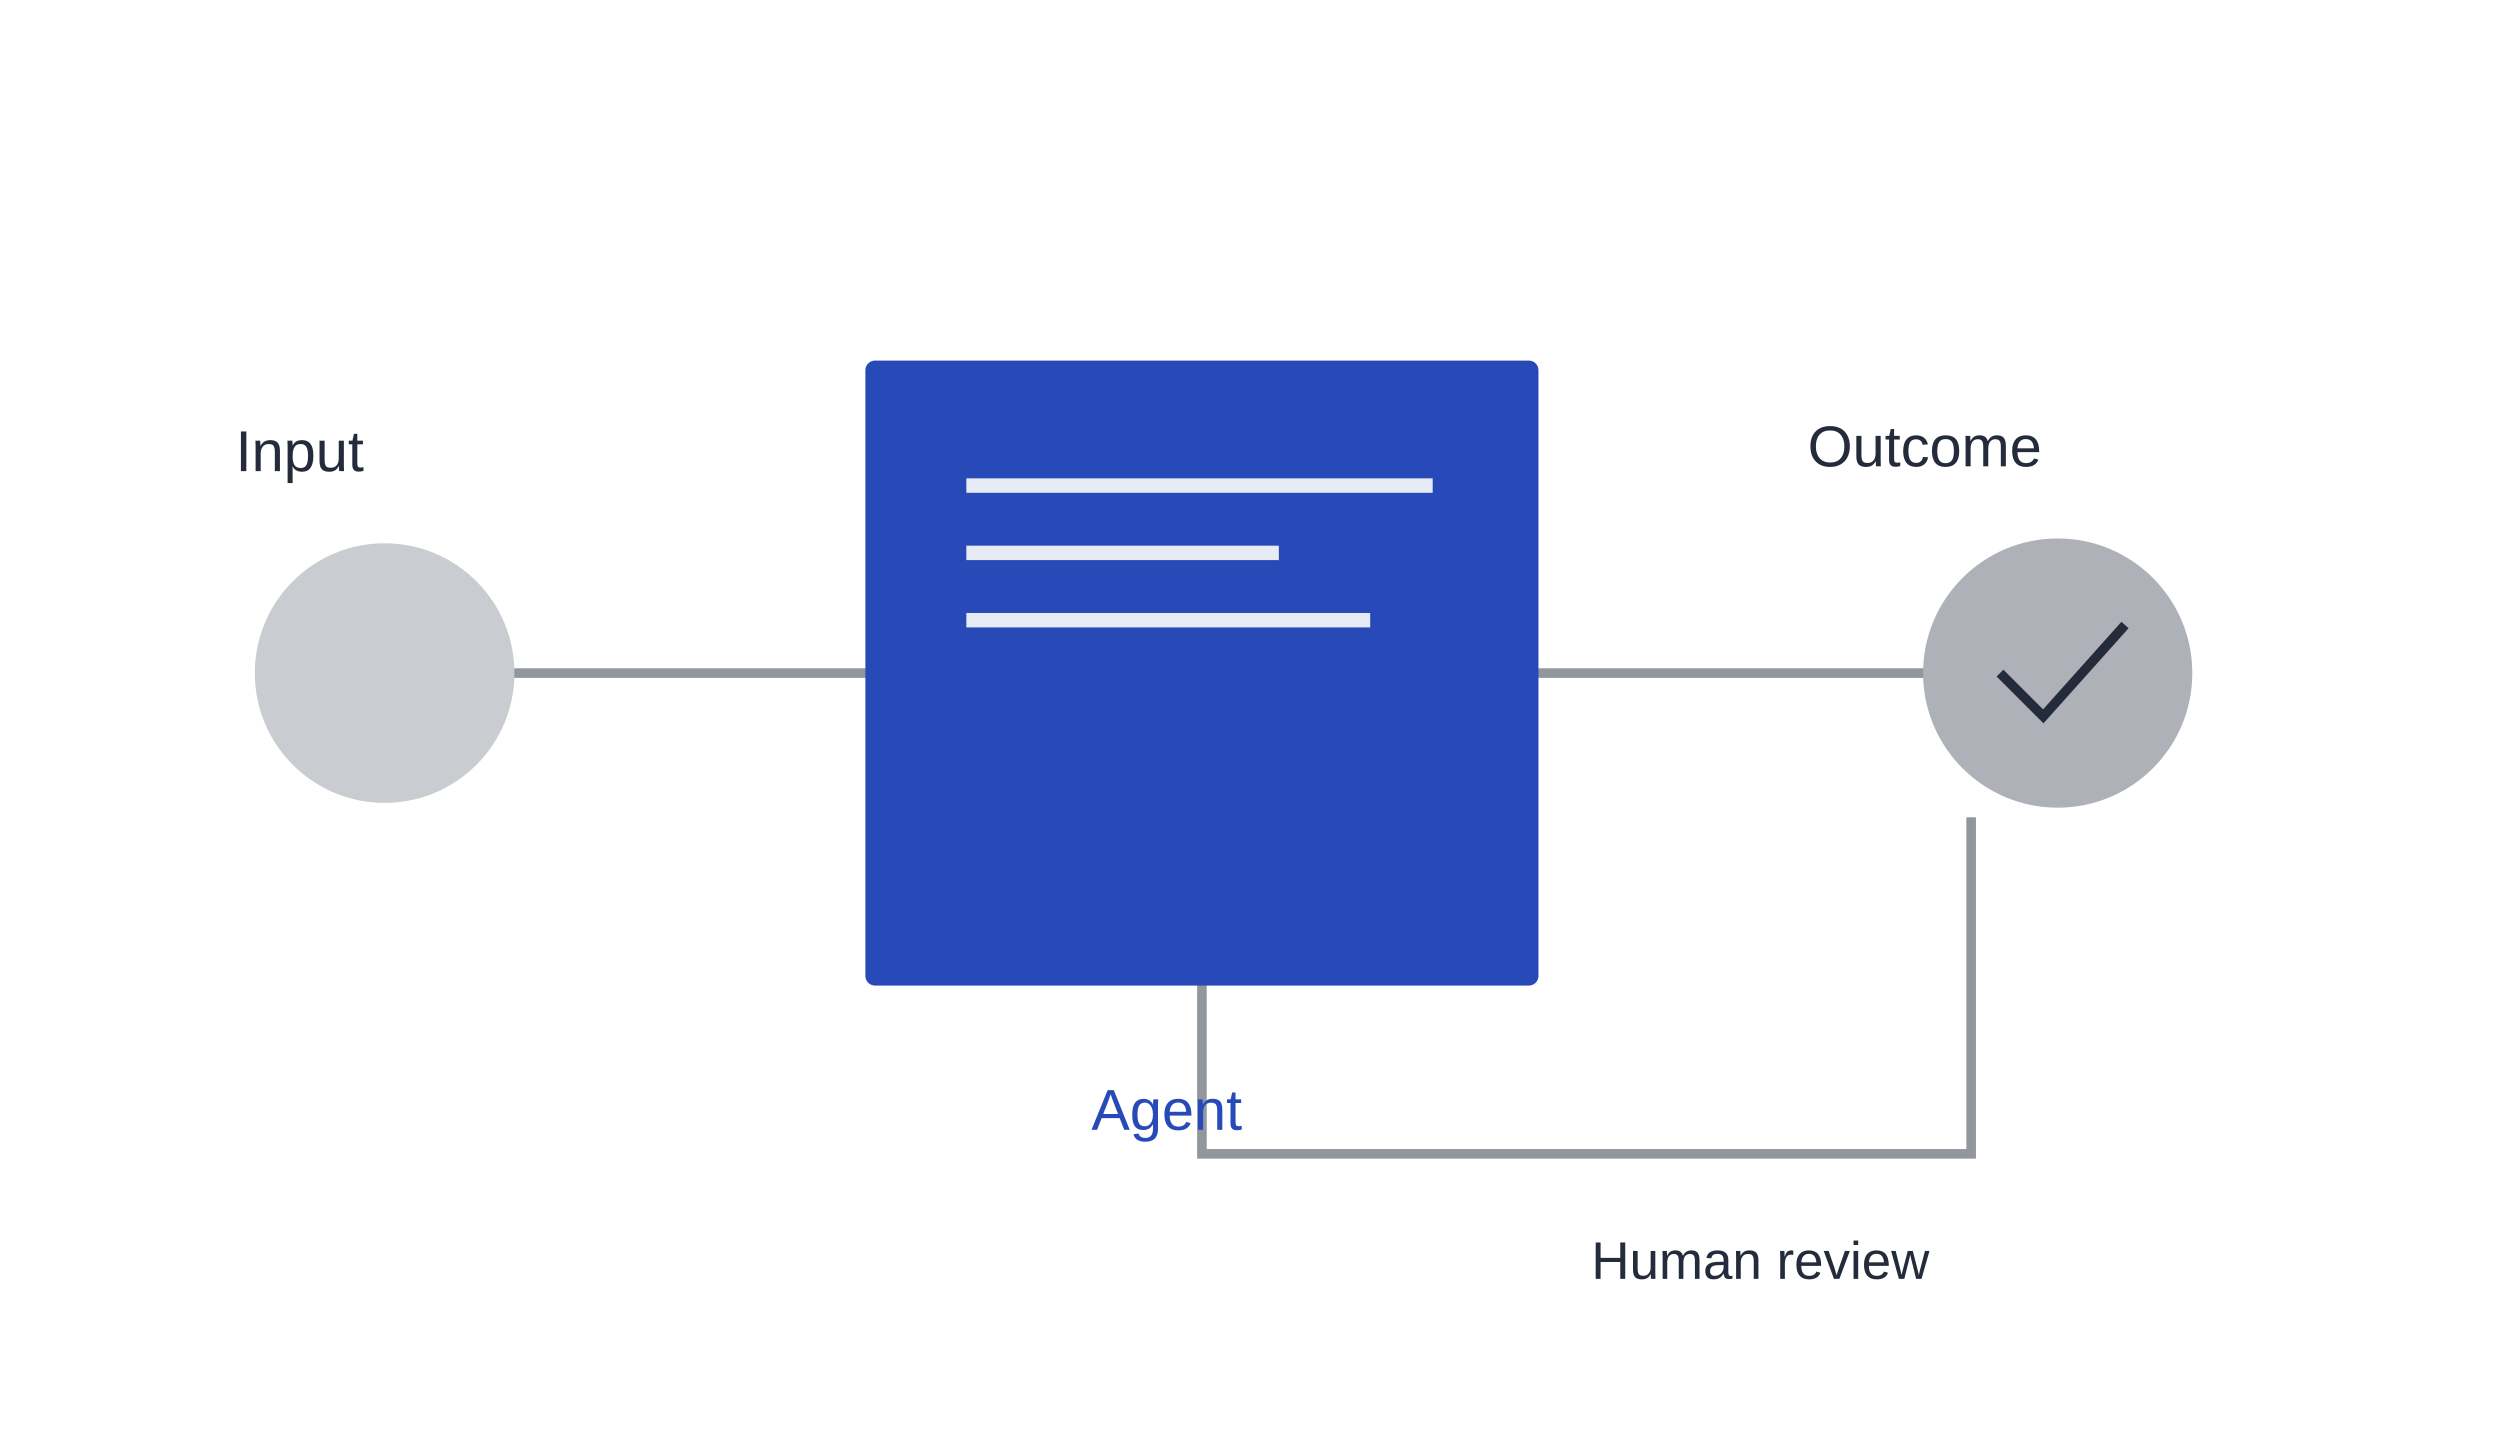
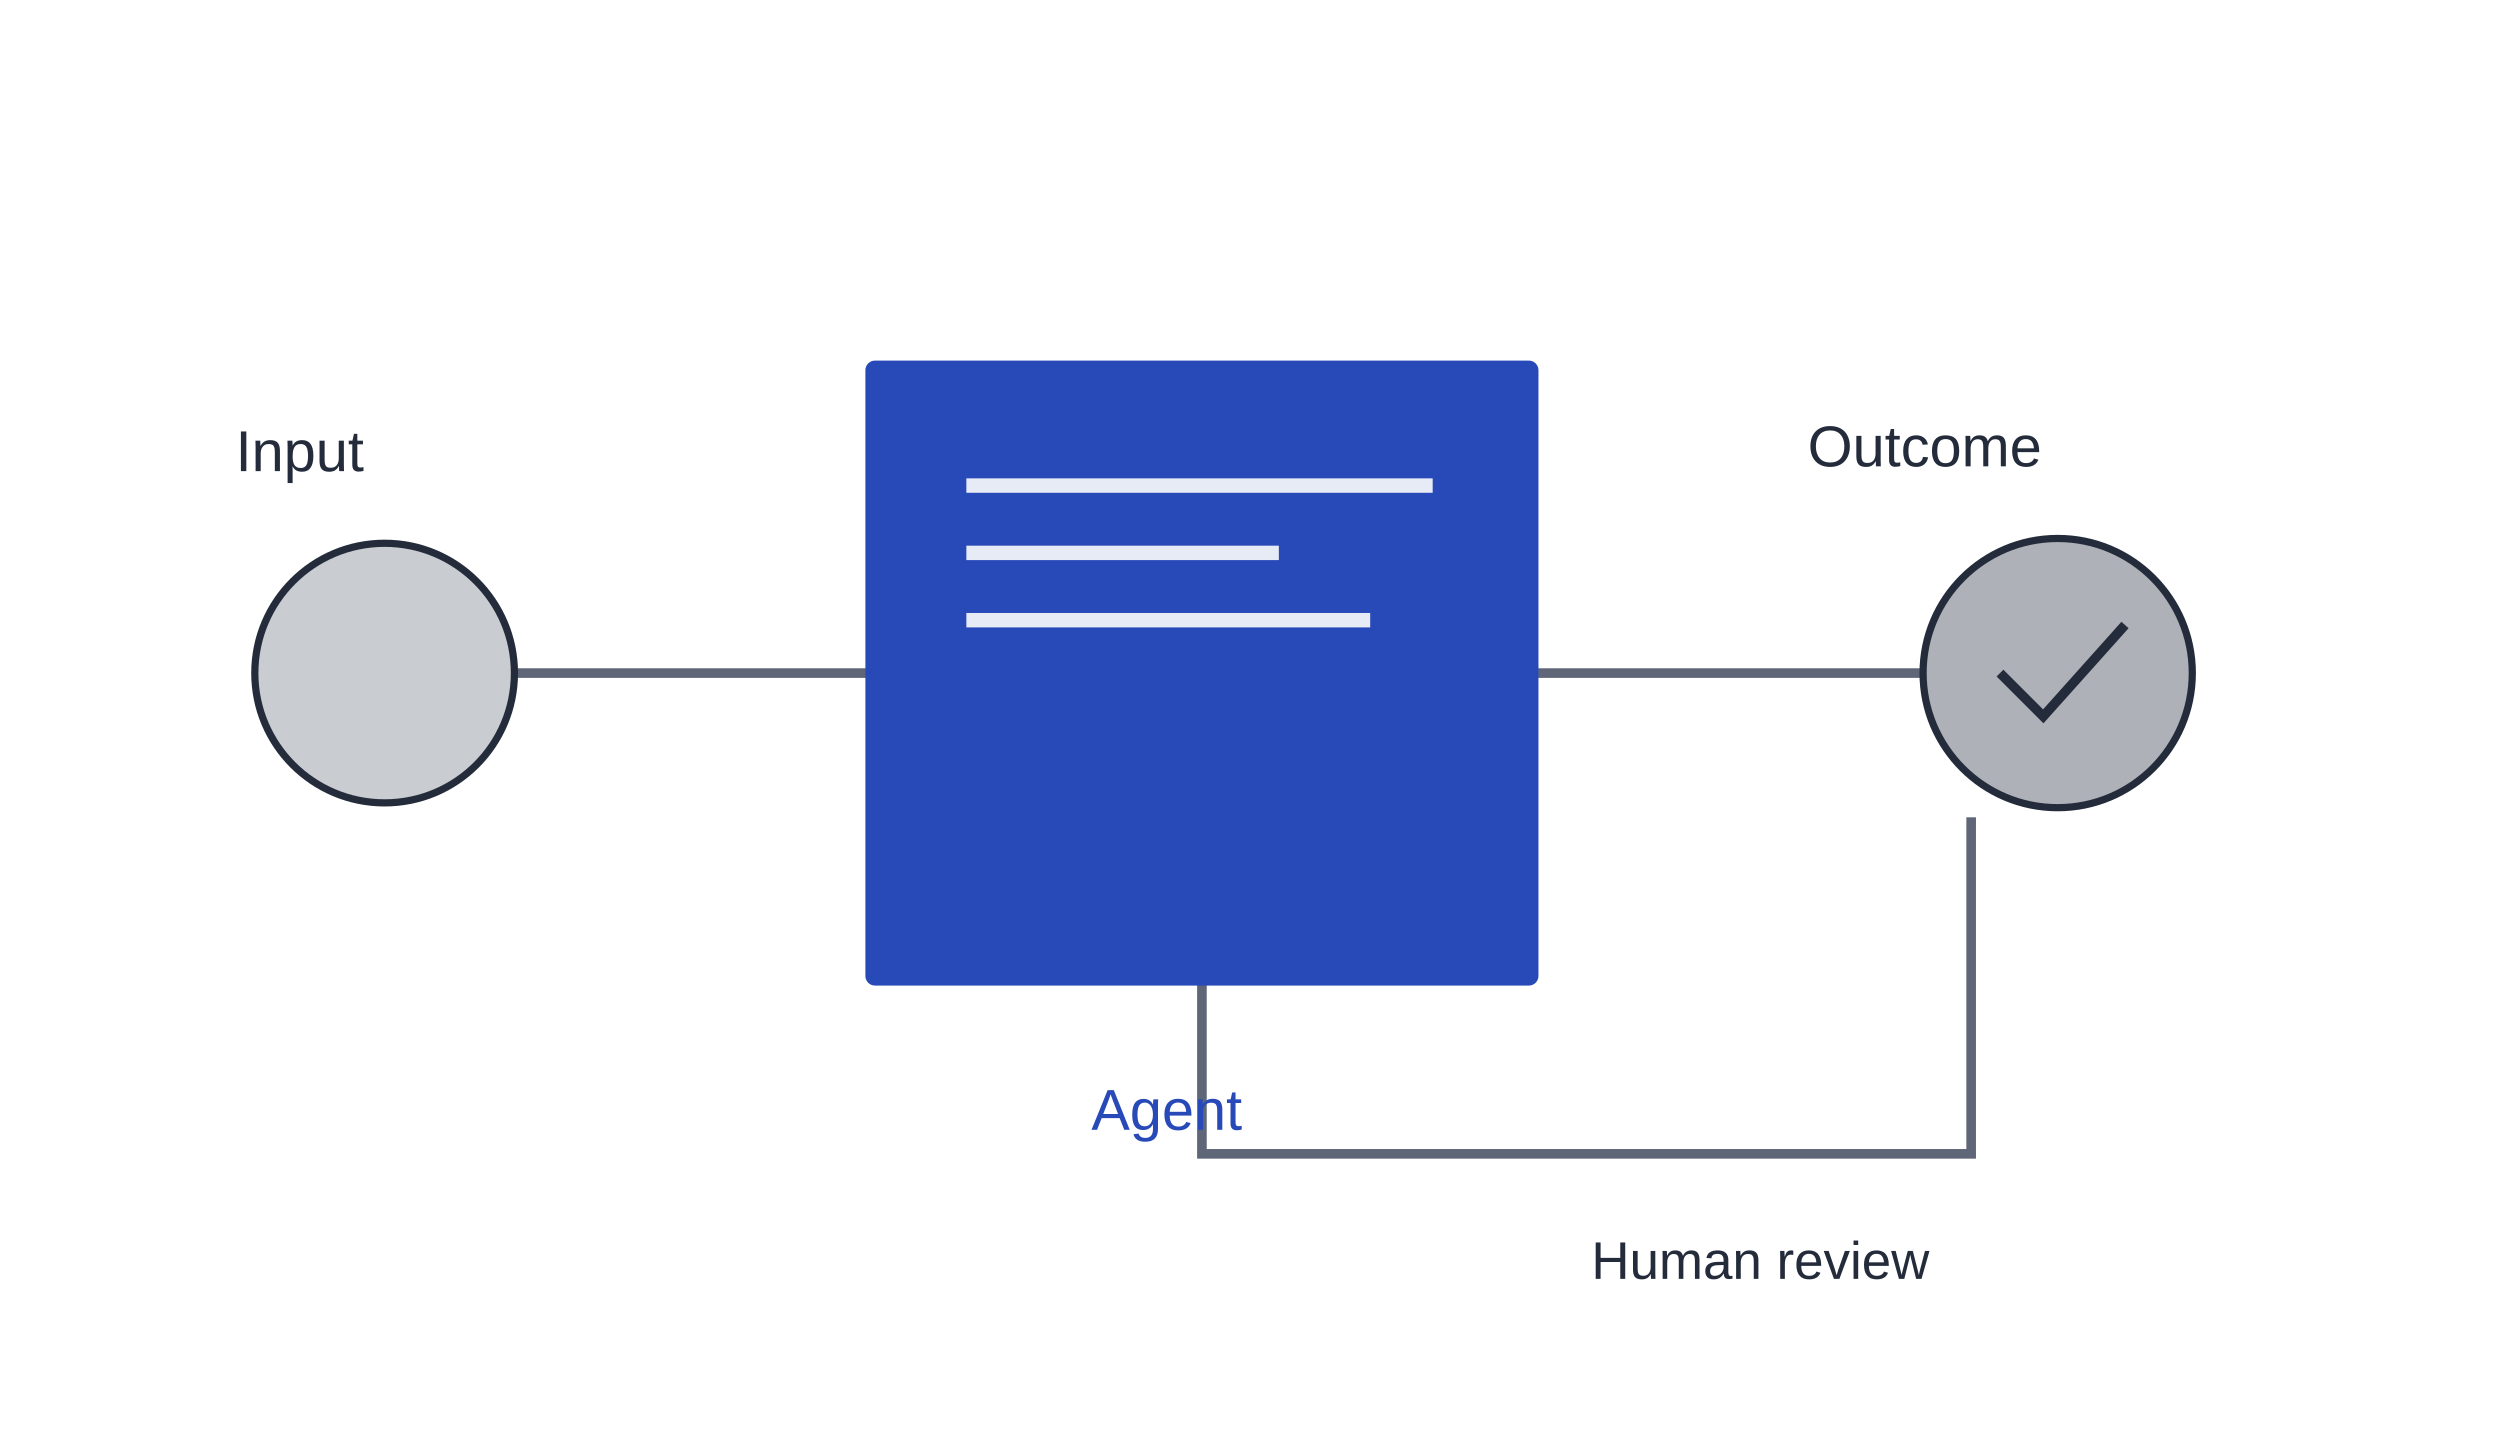
<svg xmlns="http://www.w3.org/2000/svg" viewBox="0 0 520 300" role="img" aria-label="Illustrative system diagram connecting an AI agent to human review and a business outcome">
  <style>text{font-family:Arial,sans-serif}</style>
-   <path d="M80 140H200M300 140h130M250 170v70h160v-70" fill="none" stroke="#92979E" stroke-width="2" />
-   <circle cx="80" cy="140" r="27" fill="#C9CCD0" />
+   <path d="M80 140H200M300 140h130M250 170v70h160v-70" fill="none" stroke="#5E6677" stroke-width="2" />
+   <circle cx="80" cy="140" r="27" fill="#C9CCD0" stroke="#242C3B" stroke-width="1.5" />
  <rect x="180" y="75" width="140" height="130" rx="2" fill="#2849B8" />
  <path d="M201 101h97M201 115h65M201 129h84" stroke="#E7EBF5" stroke-width="3" />
-   <circle cx="428" cy="140" r="28" fill="#AEB1B7" />
+   <circle cx="428" cy="140" r="28" fill="#AEB1B7" stroke="#242C3B" stroke-width="1.5" />
  <path d="M416 140l9 9 17-19" fill="none" stroke="#242C3B" stroke-width="2" />
  <text x="49" y="98" font-size="12" fill="#242C3B">Input</text>
  <text x="227" y="235" font-size="12" fill="#2849B8">Agent</text>
  <text x="376" y="97" font-size="12" fill="#242C3B">Outcome</text>
  <text x="331" y="266" font-size="11" fill="#242C3B">Human review</text>
</svg>
